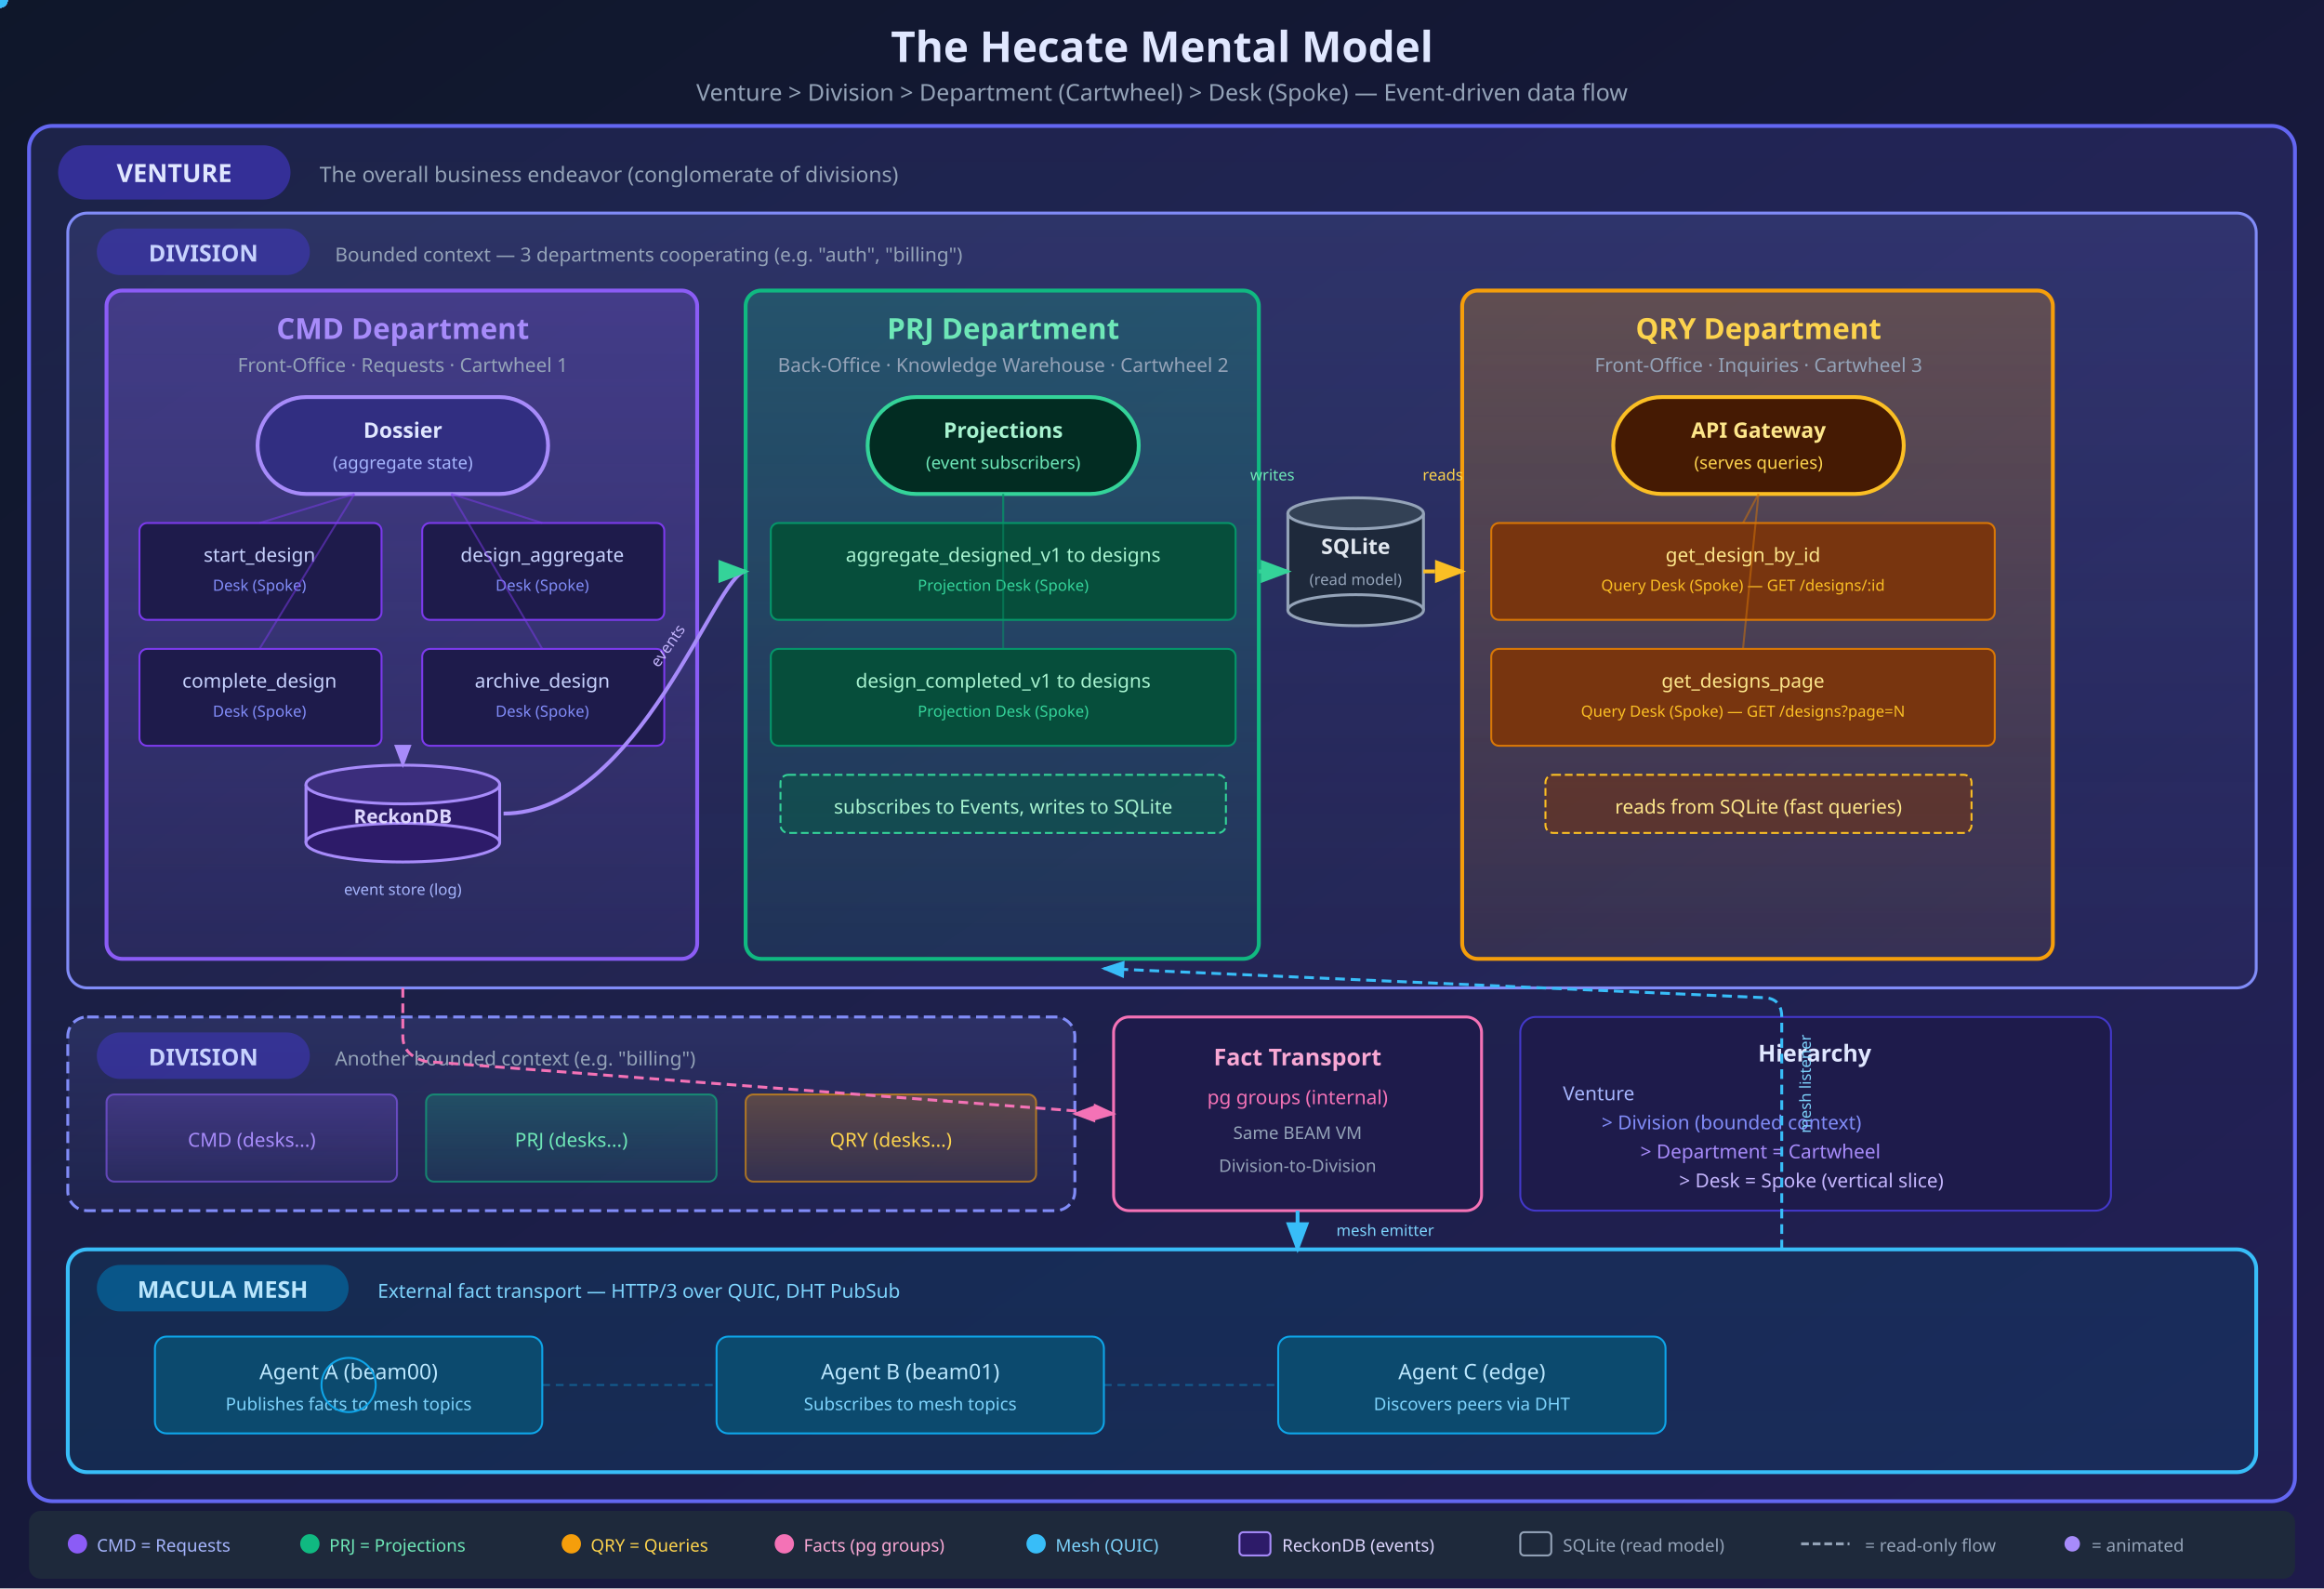
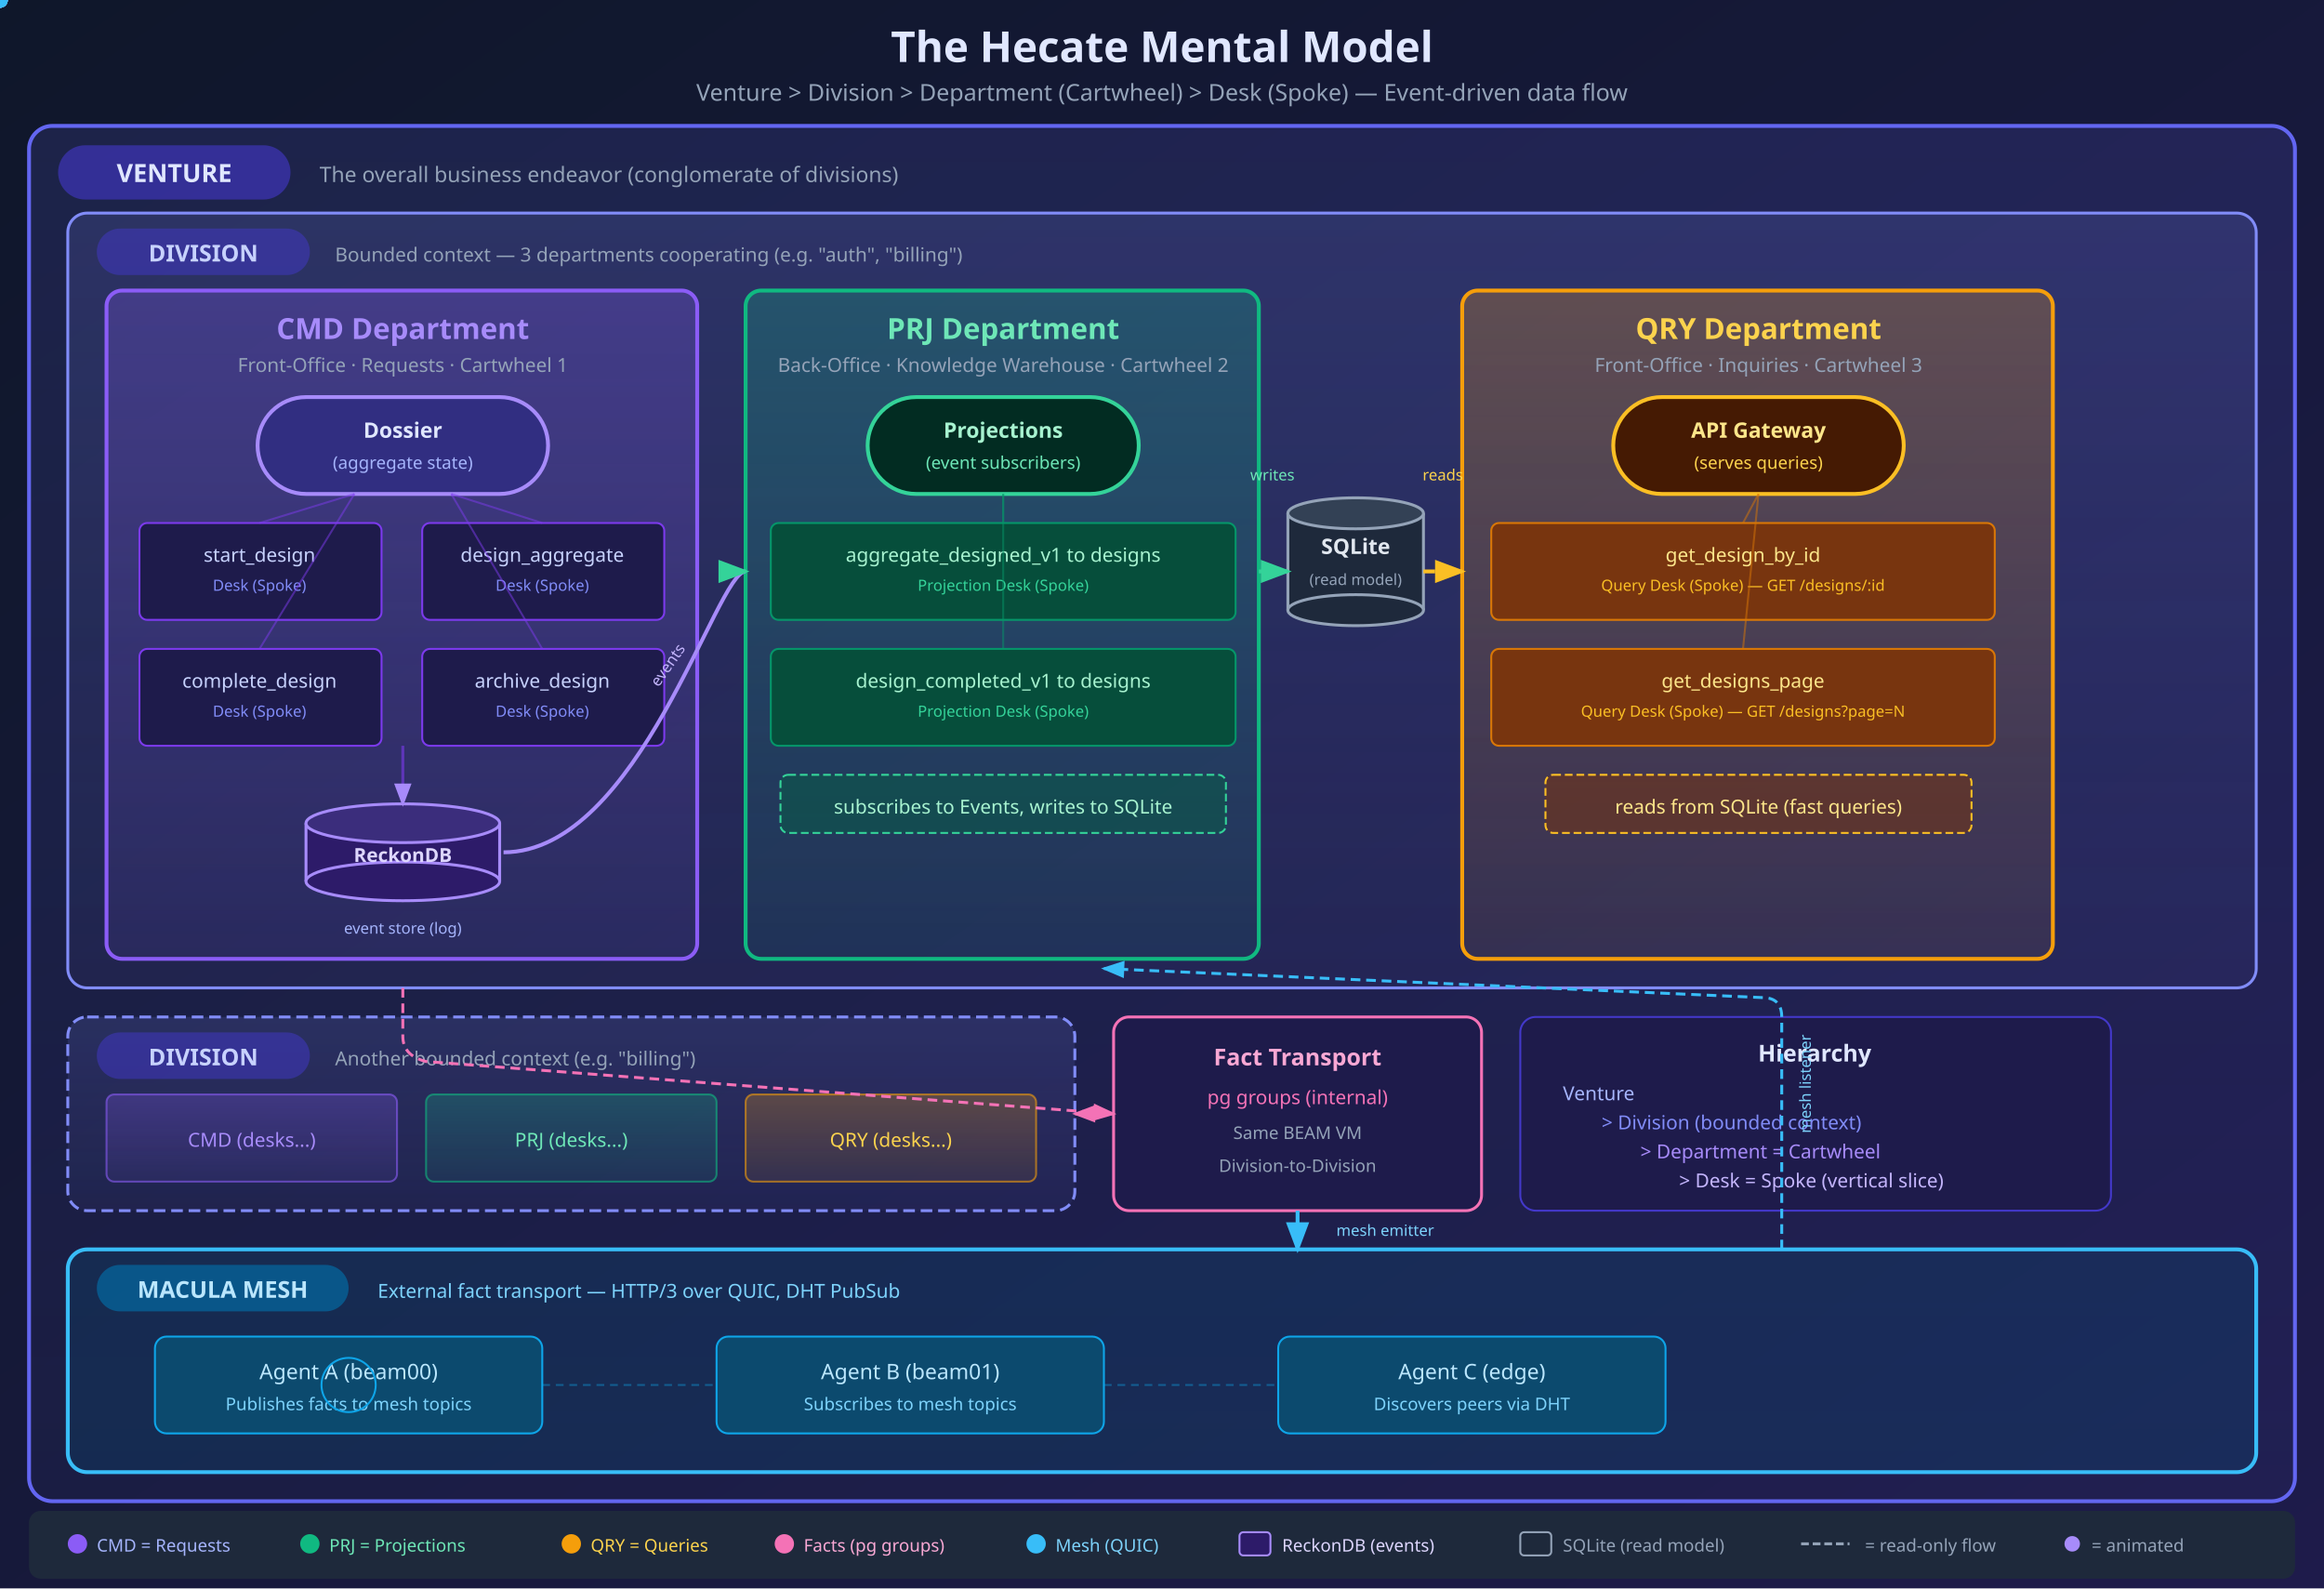
<svg xmlns="http://www.w3.org/2000/svg" viewBox="0 0 1200 820">
  <defs>
    <linearGradient id="bgGrad" x1="0%" y1="0%" x2="100%" y2="100%">
      <stop offset="0%" stop-color="#0F172A" />
      <stop offset="100%" stop-color="#1E1B4B" />
    </linearGradient>
    <linearGradient id="ventureGrad" x1="0%" y1="0%" x2="0%" y2="100%">
      <stop offset="0%" stop-color="#6366F1" stop-opacity="0.15" />
      <stop offset="100%" stop-color="#6366F1" stop-opacity="0.05" />
    </linearGradient>
    <linearGradient id="divisionGrad" x1="0%" y1="0%" x2="0%" y2="100%">
      <stop offset="0%" stop-color="#818CF8" stop-opacity="0.15" />
      <stop offset="100%" stop-color="#818CF8" stop-opacity="0.05" />
    </linearGradient>
    <linearGradient id="cmdGrad" x1="0%" y1="0%" x2="0%" y2="100%">
      <stop offset="0%" stop-color="#8B5CF6" stop-opacity="0.25" />
      <stop offset="100%" stop-color="#8B5CF6" stop-opacity="0.08" />
    </linearGradient>
    <linearGradient id="prjGrad" x1="0%" y1="0%" x2="0%" y2="100%">
      <stop offset="0%" stop-color="#10B981" stop-opacity="0.25" />
      <stop offset="100%" stop-color="#10B981" stop-opacity="0.08" />
    </linearGradient>
    <linearGradient id="qryGrad" x1="0%" y1="0%" x2="0%" y2="100%">
      <stop offset="0%" stop-color="#F59E0B" stop-opacity="0.25" />
      <stop offset="100%" stop-color="#F59E0B" stop-opacity="0.08" />
    </linearGradient>
    <marker id="arrCmd" markerWidth="8" markerHeight="6" refX="7" refY="3" orient="auto">
      <polygon points="0 0, 8 3, 0 6" fill="#A78BFA" />
    </marker>
    <marker id="arrPrj" markerWidth="8" markerHeight="6" refX="7" refY="3" orient="auto">
      <polygon points="0 0, 8 3, 0 6" fill="#34D399" />
    </marker>
    <marker id="arrQry" markerWidth="8" markerHeight="6" refX="7" refY="3" orient="auto">
      <polygon points="0 0, 8 3, 0 6" fill="#FBBF24" />
    </marker>
    <marker id="arrFact" markerWidth="8" markerHeight="6" refX="7" refY="3" orient="auto">
      <polygon points="0 0, 8 3, 0 6" fill="#F472B6" />
    </marker>
    <marker id="arrMesh" markerWidth="8" markerHeight="6" refX="7" refY="3" orient="auto">
      <polygon points="0 0, 8 3, 0 6" fill="#38BDF8" />
    </marker>
  </defs>
  <rect width="1200" height="820" fill="url(#bgGrad)" />
  <text x="600" y="32" text-anchor="middle" fill="#E0E7FF" font-family="system-ui, sans-serif" font-size="22" font-weight="bold">
    The Hecate Mental Model
  </text>
  <text x="600" y="52" text-anchor="middle" fill="#94A3B8" font-family="system-ui, sans-serif" font-size="12">
    Venture &gt; Division &gt; Department (Cartwheel) &gt; Desk (Spoke) — Event-driven data flow
  </text>
  <rect x="15" y="65" width="1170" height="710" rx="12" fill="url(#ventureGrad)" stroke="#6366F1" stroke-width="2" />
  <rect x="30" y="75" width="120" height="28" rx="14" fill="#4338CA" fill-opacity="0.6" />
  <text x="90" y="94" text-anchor="middle" fill="#E0E7FF" font-family="system-ui, sans-serif" font-size="13" font-weight="bold">
    VENTURE
  </text>
  <text x="165" y="94" fill="#94A3B8" font-family="system-ui, sans-serif" font-size="11">
    The overall business endeavor (conglomerate of divisions)
  </text>
  <rect x="35" y="110" width="1130" height="400" rx="10" fill="url(#divisionGrad)" stroke="#818CF8" stroke-width="1.5" />
  <rect x="50" y="118" width="110" height="24" rx="12" fill="#4338CA" fill-opacity="0.5" />
  <text x="105" y="135" text-anchor="middle" fill="#C7D2FE" font-family="system-ui, sans-serif" font-size="12" font-weight="bold">
    DIVISION
  </text>
  <text x="173" y="135" fill="#94A3B8" font-family="system-ui, sans-serif" font-size="10">
    Bounded context — 3 departments cooperating (e.g. "auth", "billing")
  </text>
  <rect x="55" y="150" width="305" height="345" rx="8" fill="url(#cmdGrad)" stroke="#8B5CF6" stroke-width="2" />
  <text x="208" y="175" text-anchor="middle" fill="#A78BFA" font-family="system-ui, sans-serif" font-size="15" font-weight="bold">
    CMD Department
  </text>
  <text x="208" y="192" text-anchor="middle" fill="#94A3B8" font-family="system-ui, sans-serif" font-size="10">
    Front-Office · Requests · Cartwheel 1
  </text>
  <rect x="133" y="205" width="150" height="50" rx="25" fill="#312E81" stroke="#A78BFA" stroke-width="2" />
  <text x="208" y="226" text-anchor="middle" fill="#E0E7FF" font-family="system-ui, sans-serif" font-size="11" font-weight="bold">
    Dossier
  </text>
  <text x="208" y="242" text-anchor="middle" fill="#A5B4FC" font-family="system-ui, sans-serif" font-size="9">
    (aggregate state)
  </text>
  <rect x="72" y="270" width="125" height="50" rx="4" fill="#1E1B4B" stroke="#7C3AED" stroke-width="1" />
  <text x="134" y="290" text-anchor="middle" fill="#C7D2FE" font-family="system-ui, sans-serif" font-size="10" font-weight="500">
    start_design
  </text>
  <text x="134" y="305" text-anchor="middle" fill="#818CF8" font-family="system-ui, sans-serif" font-size="8">
    Desk (Spoke)
  </text>
  <rect x="218" y="270" width="125" height="50" rx="4" fill="#1E1B4B" stroke="#7C3AED" stroke-width="1" />
  <text x="280" y="290" text-anchor="middle" fill="#C7D2FE" font-family="system-ui, sans-serif" font-size="10" font-weight="500">
    design_aggregate
  </text>
  <text x="280" y="305" text-anchor="middle" fill="#818CF8" font-family="system-ui, sans-serif" font-size="8">
    Desk (Spoke)
  </text>
  <rect x="72" y="335" width="125" height="50" rx="4" fill="#1E1B4B" stroke="#7C3AED" stroke-width="1" />
  <text x="134" y="355" text-anchor="middle" fill="#C7D2FE" font-family="system-ui, sans-serif" font-size="10" font-weight="500">
    complete_design
  </text>
  <text x="134" y="370" text-anchor="middle" fill="#818CF8" font-family="system-ui, sans-serif" font-size="8">
    Desk (Spoke)
  </text>
  <rect x="218" y="335" width="125" height="50" rx="4" fill="#1E1B4B" stroke="#7C3AED" stroke-width="1" />
  <text x="280" y="355" text-anchor="middle" fill="#C7D2FE" font-family="system-ui, sans-serif" font-size="10" font-weight="500">
    archive_design
  </text>
  <text x="280" y="370" text-anchor="middle" fill="#818CF8" font-family="system-ui, sans-serif" font-size="8">
    Desk (Spoke)
  </text>
  <line x1="183" y1="255" x2="134" y2="270" stroke="#7C3AED" stroke-width="1" stroke-opacity="0.5" />
  <line x1="233" y1="255" x2="280" y2="270" stroke="#7C3AED" stroke-width="1" stroke-opacity="0.5" />
  <line x1="183" y1="255" x2="134" y2="335" stroke="#7C3AED" stroke-width="1" stroke-opacity="0.5" />
  <line x1="233" y1="255" x2="280" y2="335" stroke="#7C3AED" stroke-width="1" stroke-opacity="0.5" />
  <g>
-     <rect x="158" y="405" width="100" height="30" fill="#2D1B69" />
-     <line x1="158" y1="405" x2="158" y2="435" stroke="#A78BFA" stroke-width="1.5" />
-     <line x1="258" y1="405" x2="258" y2="435" stroke="#A78BFA" stroke-width="1.5" />
-     <ellipse cx="208" cy="435" rx="50" ry="10" fill="#2D1B69" stroke="#A78BFA" stroke-width="1.5" />
-     <ellipse cx="208" cy="405" rx="50" ry="10" fill="#3B2D7C" stroke="#A78BFA" stroke-width="1.5" />
-     <text x="208" y="425" text-anchor="middle" fill="#DDD6FE" font-family="system-ui, sans-serif" font-size="10" font-weight="bold">
+     <rect x="158" y="425" width="100" height="30" fill="#2D1B69" />
+     <line x1="158" y1="425" x2="158" y2="455" stroke="#A78BFA" stroke-width="1.5" />
+     <line x1="258" y1="425" x2="258" y2="455" stroke="#A78BFA" stroke-width="1.5" />
+     <ellipse cx="208" cy="455" rx="50" ry="10" fill="#2D1B69" stroke="#A78BFA" stroke-width="1.5" />
+     <ellipse cx="208" cy="425" rx="50" ry="10" fill="#3B2D7C" stroke="#A78BFA" stroke-width="1.5" />
+     <text x="208" y="445" text-anchor="middle" fill="#DDD6FE" font-family="system-ui, sans-serif" font-size="10" font-weight="bold">
      ReckonDB
    </text>
-     <text x="208" y="462" text-anchor="middle" fill="#A5B4FC" font-family="system-ui, sans-serif" font-size="8">
+     <text x="208" y="482" text-anchor="middle" fill="#A5B4FC" font-family="system-ui, sans-serif" font-size="8">
      event store (log)
    </text>
  </g>
-   <line x1="208" y1="385" x2="208" y2="395" stroke="#7C3AED" stroke-width="1.5" stroke-opacity="0.6" marker-end="url(#arrCmd)" />
+   <line x1="208" y1="385" x2="208" y2="415" stroke="#7C3AED" stroke-width="1.5" stroke-opacity="0.6" marker-end="url(#arrCmd)" />
  <rect x="385" y="150" width="265" height="345" rx="8" fill="url(#prjGrad)" stroke="#10B981" stroke-width="2" />
  <text x="518" y="175" text-anchor="middle" fill="#6EE7B7" font-family="system-ui, sans-serif" font-size="15" font-weight="bold">
    PRJ Department
  </text>
  <text x="518" y="192" text-anchor="middle" fill="#94A3B8" font-family="system-ui, sans-serif" font-size="10">
    Back-Office · Knowledge Warehouse · Cartwheel 2
  </text>
  <rect x="448" y="205" width="140" height="50" rx="25" fill="#022C22" stroke="#34D399" stroke-width="2" />
  <text x="518" y="226" text-anchor="middle" fill="#A7F3D0" font-family="system-ui, sans-serif" font-size="11" font-weight="bold">
    Projections
  </text>
  <text x="518" y="242" text-anchor="middle" fill="#6EE7B7" font-family="system-ui, sans-serif" font-size="9">
    (event subscribers)
  </text>
  <rect x="398" y="270" width="240" height="50" rx="4" fill="#064E3B" stroke="#059669" stroke-width="1" />
  <text x="518" y="290" text-anchor="middle" fill="#A7F3D0" font-family="system-ui, sans-serif" font-size="10" font-weight="500">
    aggregate_designed_v1 to designs
  </text>
  <text x="518" y="305" text-anchor="middle" fill="#34D399" font-family="system-ui, sans-serif" font-size="8">
    Projection Desk (Spoke)
  </text>
  <rect x="398" y="335" width="240" height="50" rx="4" fill="#064E3B" stroke="#059669" stroke-width="1" />
  <text x="518" y="355" text-anchor="middle" fill="#A7F3D0" font-family="system-ui, sans-serif" font-size="10" font-weight="500">
    design_completed_v1 to designs
  </text>
  <text x="518" y="370" text-anchor="middle" fill="#34D399" font-family="system-ui, sans-serif" font-size="8">
    Projection Desk (Spoke)
  </text>
  <rect x="403" y="400" width="230" height="30" rx="4" fill="#065F46" fill-opacity="0.5" stroke="#34D399" stroke-width="1" stroke-dasharray="4,2" />
  <text x="518" y="420" text-anchor="middle" fill="#A7F3D0" font-family="system-ui, sans-serif" font-size="10">
    subscribes to Events, writes to SQLite
  </text>
  <line x1="518" y1="255" x2="518" y2="270" stroke="#059669" stroke-width="1" stroke-opacity="0.5" />
  <line x1="518" y1="255" x2="518" y2="335" stroke="#059669" stroke-width="1" stroke-opacity="0.5" />
  <g>
    <rect x="665" y="265" width="70" height="50" fill="#1E293B" />
    <line x1="665" y1="265" x2="665" y2="315" stroke="#94A3B8" stroke-width="1.5" />
    <line x1="735" y1="265" x2="735" y2="315" stroke="#94A3B8" stroke-width="1.5" />
    <ellipse cx="700" cy="315" rx="35" ry="8" fill="#1E293B" stroke="#94A3B8" stroke-width="1.5" />
    <ellipse cx="700" cy="265" rx="35" ry="8" fill="#334155" stroke="#94A3B8" stroke-width="1.5" />
    <text x="700" y="286" text-anchor="middle" fill="#E2E8F0" font-family="system-ui, sans-serif" font-size="11" font-weight="bold">
      SQLite
    </text>
    <text x="700" y="302" text-anchor="middle" fill="#94A3B8" font-family="system-ui, sans-serif" font-size="8">
      (read model)
    </text>
  </g>
  <rect x="755" y="150" width="305" height="345" rx="8" fill="url(#qryGrad)" stroke="#F59E0B" stroke-width="2" />
  <text x="908" y="175" text-anchor="middle" fill="#FCD34D" font-family="system-ui, sans-serif" font-size="15" font-weight="bold">
    QRY Department
  </text>
  <text x="908" y="192" text-anchor="middle" fill="#94A3B8" font-family="system-ui, sans-serif" font-size="10">
    Front-Office · Inquiries · Cartwheel 3
  </text>
  <rect x="833" y="205" width="150" height="50" rx="25" fill="#451A03" stroke="#FBBF24" stroke-width="2" />
  <text x="908" y="226" text-anchor="middle" fill="#FDE68A" font-family="system-ui, sans-serif" font-size="11" font-weight="bold">
    API Gateway
  </text>
  <text x="908" y="242" text-anchor="middle" fill="#FCD34D" font-family="system-ui, sans-serif" font-size="9">
    (serves queries)
  </text>
  <rect x="770" y="270" width="260" height="50" rx="4" fill="#78350F" stroke="#D97706" stroke-width="1" />
  <text x="900" y="290" text-anchor="middle" fill="#FDE68A" font-family="system-ui, sans-serif" font-size="10" font-weight="500">
    get_design_by_id
  </text>
  <text x="900" y="305" text-anchor="middle" fill="#FBBF24" font-family="system-ui, sans-serif" font-size="8">
    Query Desk (Spoke) — GET /designs/:id
  </text>
  <rect x="770" y="335" width="260" height="50" rx="4" fill="#78350F" stroke="#D97706" stroke-width="1" />
  <text x="900" y="355" text-anchor="middle" fill="#FDE68A" font-family="system-ui, sans-serif" font-size="10" font-weight="500">
    get_designs_page
  </text>
  <text x="900" y="370" text-anchor="middle" fill="#FBBF24" font-family="system-ui, sans-serif" font-size="8">
    Query Desk (Spoke) — GET /designs?page=N
  </text>
  <rect x="798" y="400" width="220" height="30" rx="4" fill="#78350F" fill-opacity="0.5" stroke="#FBBF24" stroke-width="1" stroke-dasharray="4,2" />
  <text x="908" y="420" text-anchor="middle" fill="#FDE68A" font-family="system-ui, sans-serif" font-size="10">
    reads from SQLite (fast queries)
  </text>
  <line x1="908" y1="255" x2="900" y2="270" stroke="#D97706" stroke-width="1" stroke-opacity="0.5" />
  <line x1="908" y1="255" x2="900" y2="335" stroke="#D97706" stroke-width="1" stroke-opacity="0.5" />
-   <path id="eventPath" d="M 260,420 C 330,420 370,295 385,295" stroke="#A78BFA" stroke-width="2" fill="none" marker-end="url(#arrPrj)" />
-   <text x="340" y="345" fill="#C4B5FD" font-family="system-ui, sans-serif" font-size="8" transform="rotate(-55, 340, 345)">
+   <path id="eventPath" d="M 260,440 C 330,440 370,295 385,295" stroke="#A78BFA" stroke-width="2" fill="none" marker-end="url(#arrPrj)" />
+   <text x="340" y="355" fill="#C4B5FD" font-family="system-ui, sans-serif" font-size="8" transform="rotate(-55, 340, 355)">
    events
  </text>
  <circle r="4" fill="#A78BFA">
    <animateMotion dur="2.5s" repeatCount="indefinite" begin="0s">
      <mpath href="#eventPath" />
    </animateMotion>
    <animate attributeName="opacity" values="0;1;1;0" dur="2.5s" repeatCount="indefinite" begin="0s" />
  </circle>
  <circle r="4" fill="#A78BFA">
    <animateMotion dur="2.5s" repeatCount="indefinite" begin="1.2s">
      <mpath href="#eventPath" />
    </animateMotion>
    <animate attributeName="opacity" values="0;1;1;0" dur="2.5s" repeatCount="indefinite" begin="1.2s" />
  </circle>
  <path id="writePath" d="M 650,295 L 665,295" stroke="#34D399" stroke-width="2" fill="none" marker-end="url(#arrPrj)" />
  <text x="657" y="248" text-anchor="middle" fill="#6EE7B7" font-family="system-ui, sans-serif" font-size="8">
    writes
  </text>
  <circle r="3" fill="#34D399">
    <animateMotion dur="1.5s" repeatCount="indefinite" begin="0.5s">
      <mpath href="#writePath" />
    </animateMotion>
    <animate attributeName="opacity" values="0;1;1;0" dur="1.5s" repeatCount="indefinite" begin="0.5s" />
  </circle>
  <path id="readPath" d="M 735,295 L 755,295" stroke="#FBBF24" stroke-width="2" fill="none" stroke-dasharray="6,3" marker-end="url(#arrQry)" />
  <text x="745" y="248" text-anchor="middle" fill="#FCD34D" font-family="system-ui, sans-serif" font-size="8">
    reads
  </text>
  <circle r="3" fill="#FBBF24">
    <animateMotion dur="1.5s" repeatCount="indefinite" begin="0.8s">
      <mpath href="#readPath" />
    </animateMotion>
    <animate attributeName="opacity" values="0;1;1;0" dur="1.5s" repeatCount="indefinite" begin="0.8s" />
  </circle>
  <rect x="35" y="525" width="520" height="100" rx="10" fill="url(#divisionGrad)" stroke="#818CF8" stroke-width="1.5" stroke-dasharray="6,3" />
  <rect x="50" y="533" width="110" height="24" rx="12" fill="#4338CA" fill-opacity="0.5" />
  <text x="105" y="550" text-anchor="middle" fill="#C7D2FE" font-family="system-ui, sans-serif" font-size="12" font-weight="bold">
    DIVISION
  </text>
  <text x="173" y="550" fill="#94A3B8" font-family="system-ui, sans-serif" font-size="10">
    Another bounded context (e.g. "billing")
  </text>
  <rect x="55" y="565" width="150" height="45" rx="4" fill="url(#cmdGrad)" stroke="#8B5CF6" stroke-width="1" stroke-opacity="0.6" />
  <text x="130" y="592" text-anchor="middle" fill="#A78BFA" font-family="system-ui, sans-serif" font-size="10">CMD (desks...)</text>
  <rect x="220" y="565" width="150" height="45" rx="4" fill="url(#prjGrad)" stroke="#10B981" stroke-width="1" stroke-opacity="0.6" />
  <text x="295" y="592" text-anchor="middle" fill="#6EE7B7" font-family="system-ui, sans-serif" font-size="10">PRJ (desks...)</text>
  <rect x="385" y="565" width="150" height="45" rx="4" fill="url(#qryGrad)" stroke="#F59E0B" stroke-width="1" stroke-opacity="0.6" />
  <text x="460" y="592" text-anchor="middle" fill="#FCD34D" font-family="system-ui, sans-serif" font-size="10">QRY (desks...)</text>
  <rect x="575" y="525" width="190" height="100" rx="8" fill="#1E1B4B" stroke="#F472B6" stroke-width="1.5" />
  <text x="670" y="550" text-anchor="middle" fill="#F9A8D4" font-family="system-ui, sans-serif" font-size="12" font-weight="bold">
    Fact Transport
  </text>
  <text x="670" y="570" text-anchor="middle" fill="#F472B6" font-family="system-ui, sans-serif" font-size="10">
    pg groups (internal)
  </text>
  <text x="670" y="588" text-anchor="middle" fill="#94A3B8" font-family="system-ui, sans-serif" font-size="9">
    Same BEAM VM
  </text>
  <text x="670" y="605" text-anchor="middle" fill="#94A3B8" font-family="system-ui, sans-serif" font-size="9">
    Division-to-Division
  </text>
  <path id="factPath1" d="M 208 510 L 208 535 Q 208 545 220 548 L 575 575" stroke="#F472B6" stroke-width="1.5" fill="none" stroke-dasharray="5,3" marker-end="url(#arrFact)" />
  <path d="M 575 575 L 555 575" stroke="#F472B6" stroke-width="1.5" fill="none" stroke-dasharray="5,3" marker-end="url(#arrFact)" />
  <circle r="4" fill="#F472B6">
    <animateMotion dur="3s" repeatCount="indefinite" begin="0s">
      <mpath href="#factPath1" />
    </animateMotion>
    <animate attributeName="opacity" values="0;1;1;0" dur="3s" repeatCount="indefinite" begin="0s" />
  </circle>
  <circle r="4" fill="#F472B6">
    <animateMotion dur="3s" repeatCount="indefinite" begin="1.5s">
      <mpath href="#factPath1" />
    </animateMotion>
    <animate attributeName="opacity" values="0;1;1;0" dur="3s" repeatCount="indefinite" begin="1.5s" />
  </circle>
  <rect x="785" y="525" width="305" height="100" rx="8" fill="#1E1B4B" stroke="#4338CA" stroke-width="1" />
  <text x="937" y="548" text-anchor="middle" fill="#E0E7FF" font-family="system-ui, sans-serif" font-size="12" font-weight="bold">
    Hierarchy
  </text>
  <text x="807" y="568" fill="#A5B4FC" font-family="system-ui, sans-serif" font-size="10">
    Venture
  </text>
  <text x="827" y="583" fill="#818CF8" font-family="system-ui, sans-serif" font-size="10">
    &gt; Division (bounded context)
  </text>
  <text x="847" y="598" fill="#A78BFA" font-family="system-ui, sans-serif" font-size="10">
    &gt; Department = Cartwheel
  </text>
  <text x="867" y="613" fill="#C4B5FD" font-family="system-ui, sans-serif" font-size="10">
    &gt; Desk = Spoke (vertical slice)
  </text>
  <rect x="35" y="645" width="1130" height="115" rx="10" fill="#0C4A6E" fill-opacity="0.3" stroke="#38BDF8" stroke-width="2" />
  <rect x="50" y="653" width="130" height="24" rx="12" fill="#0369A1" fill-opacity="0.7" />
  <text x="115" y="670" text-anchor="middle" fill="#BAE6FD" font-family="system-ui, sans-serif" font-size="12" font-weight="bold">
    MACULA MESH
  </text>
  <text x="195" y="670" fill="#7DD3FC" font-family="system-ui, sans-serif" font-size="10">
    External fact transport — HTTP/3 over QUIC, DHT PubSub
  </text>
  <rect x="80" y="690" width="200" height="50" rx="6" fill="#0C4A6E" stroke="#0EA5E9" stroke-width="1" />
  <text x="180" y="712" text-anchor="middle" fill="#BAE6FD" font-family="system-ui, sans-serif" font-size="11" font-weight="500">
    Agent A (beam00)
  </text>
  <text x="180" y="728" text-anchor="middle" fill="#7DD3FC" font-family="system-ui, sans-serif" font-size="9">
    Publishes facts to mesh topics
  </text>
  <circle cx="180" cy="715" r="14" fill="none" stroke="#0EA5E9">
    <animate attributeName="r" values="14;40;55" dur="3s" repeatCount="indefinite" />
    <animate attributeName="opacity" values="0.6;0.2;0" dur="3s" repeatCount="indefinite" />
  </circle>
  <rect x="370" y="690" width="200" height="50" rx="6" fill="#0C4A6E" stroke="#0EA5E9" stroke-width="1" />
  <text x="470" y="712" text-anchor="middle" fill="#BAE6FD" font-family="system-ui, sans-serif" font-size="11" font-weight="500">
    Agent B (beam01)
  </text>
  <text x="470" y="728" text-anchor="middle" fill="#7DD3FC" font-family="system-ui, sans-serif" font-size="9">
    Subscribes to mesh topics
  </text>
  <rect x="660" y="690" width="200" height="50" rx="6" fill="#0C4A6E" stroke="#0EA5E9" stroke-width="1" />
  <text x="760" y="712" text-anchor="middle" fill="#BAE6FD" font-family="system-ui, sans-serif" font-size="11" font-weight="500">
    Agent C (edge)
  </text>
  <text x="760" y="728" text-anchor="middle" fill="#7DD3FC" font-family="system-ui, sans-serif" font-size="9">
    Discovers peers via DHT
  </text>
  <path id="meshPathAB" d="M 280,715 L 370,715" fill="none" stroke="none" />
  <circle r="4" fill="#38BDF8">
    <animateMotion dur="2s" repeatCount="indefinite" begin="0s">
      <mpath href="#meshPathAB" />
    </animateMotion>
    <animate attributeName="opacity" values="0;1;1;0" dur="2s" repeatCount="indefinite" begin="0s" />
  </circle>
  <circle r="4" fill="#38BDF8">
    <animateMotion dur="2s" repeatCount="indefinite" begin="0.6s">
      <mpath href="#meshPathAB" />
    </animateMotion>
    <animate attributeName="opacity" values="0;1;1;0" dur="2s" repeatCount="indefinite" begin="0.6s" />
  </circle>
  <path id="meshPathBC" d="M 570,715 L 660,715" fill="none" stroke="none" />
  <circle r="4" fill="#38BDF8">
    <animateMotion dur="2s" repeatCount="indefinite" begin="0.3s">
      <mpath href="#meshPathBC" />
    </animateMotion>
    <animate attributeName="opacity" values="0;1;1;0" dur="2s" repeatCount="indefinite" begin="0.3s" />
  </circle>
  <circle r="4" fill="#38BDF8">
    <animateMotion dur="2s" repeatCount="indefinite" begin="1s">
      <mpath href="#meshPathBC" />
    </animateMotion>
    <animate attributeName="opacity" values="0;1;1;0" dur="2s" repeatCount="indefinite" begin="1s" />
  </circle>
  <line x1="280" y1="715" x2="370" y2="715" stroke="#0EA5E9" stroke-width="1" stroke-dasharray="4,3" stroke-opacity="0.4" />
  <line x1="570" y1="715" x2="660" y2="715" stroke="#0EA5E9" stroke-width="1" stroke-dasharray="4,3" stroke-opacity="0.4" />
  <path d="M 670 625 L 670 645" stroke="#38BDF8" stroke-width="2" fill="none" marker-end="url(#arrMesh)" />
  <text x="690" y="638" fill="#7DD3FC" font-family="system-ui, sans-serif" font-size="8">
    mesh emitter
  </text>
  <path id="meshUpPath" d="M 920 645 L 920 525 Q 920 515 910 515 L 570 500" stroke="#38BDF8" stroke-width="1.5" fill="none" stroke-dasharray="5,3" marker-end="url(#arrMesh)" />
  <text x="935" y="585" fill="#7DD3FC" font-family="system-ui, sans-serif" font-size="8" transform="rotate(-90, 935, 585)">
    mesh listener
  </text>
  <circle r="3" fill="#38BDF8">
    <animateMotion dur="4s" repeatCount="indefinite" begin="0s">
      <mpath href="#meshUpPath" />
    </animateMotion>
    <animate attributeName="opacity" values="0;1;1;0" dur="4s" repeatCount="indefinite" begin="0s" />
  </circle>
  <rect x="15" y="780" width="1170" height="35" rx="6" fill="#1E293B" />
  <circle cx="40" cy="797" r="5" fill="#8B5CF6" />
  <text x="50" y="801" fill="#A5B4FC" font-family="system-ui, sans-serif" font-size="9">CMD = Requests</text>
  <circle cx="160" cy="797" r="5" fill="#10B981" />
  <text x="170" y="801" fill="#6EE7B7" font-family="system-ui, sans-serif" font-size="9">PRJ = Projections</text>
  <circle cx="295" cy="797" r="5" fill="#F59E0B" />
  <text x="305" y="801" fill="#FCD34D" font-family="system-ui, sans-serif" font-size="9">QRY = Queries</text>
  <circle cx="405" cy="797" r="5" fill="#F472B6" />
  <text x="415" y="801" fill="#F9A8D4" font-family="system-ui, sans-serif" font-size="9">Facts (pg groups)</text>
  <circle cx="535" cy="797" r="5" fill="#38BDF8" />
  <text x="545" y="801" fill="#7DD3FC" font-family="system-ui, sans-serif" font-size="9">Mesh (QUIC)</text>
  <rect x="640" y="791" width="16" height="12" rx="2" fill="#2D1B69" stroke="#A78BFA" stroke-width="1" />
  <text x="662" y="801" fill="#DDD6FE" font-family="system-ui, sans-serif" font-size="9">ReckonDB (events)</text>
  <rect x="785" y="791" width="16" height="12" rx="2" fill="#1E293B" stroke="#94A3B8" stroke-width="1" />
  <text x="807" y="801" fill="#94A3B8" font-family="system-ui, sans-serif" font-size="9">SQLite (read model)</text>
  <line x1="930" y1="797" x2="955" y2="797" stroke="#94A3B8" stroke-width="1.5" stroke-dasharray="4,2" />
  <text x="963" y="801" fill="#94A3B8" font-family="system-ui, sans-serif" font-size="9">= read-only flow</text>
  <circle cx="1070" cy="797" r="4" fill="#A78BFA">
    <animate attributeName="opacity" values="0.3;1;0.3" dur="2s" repeatCount="indefinite" />
  </circle>
  <text x="1080" y="801" fill="#94A3B8" font-family="system-ui, sans-serif" font-size="9">= animated</text>
</svg>
